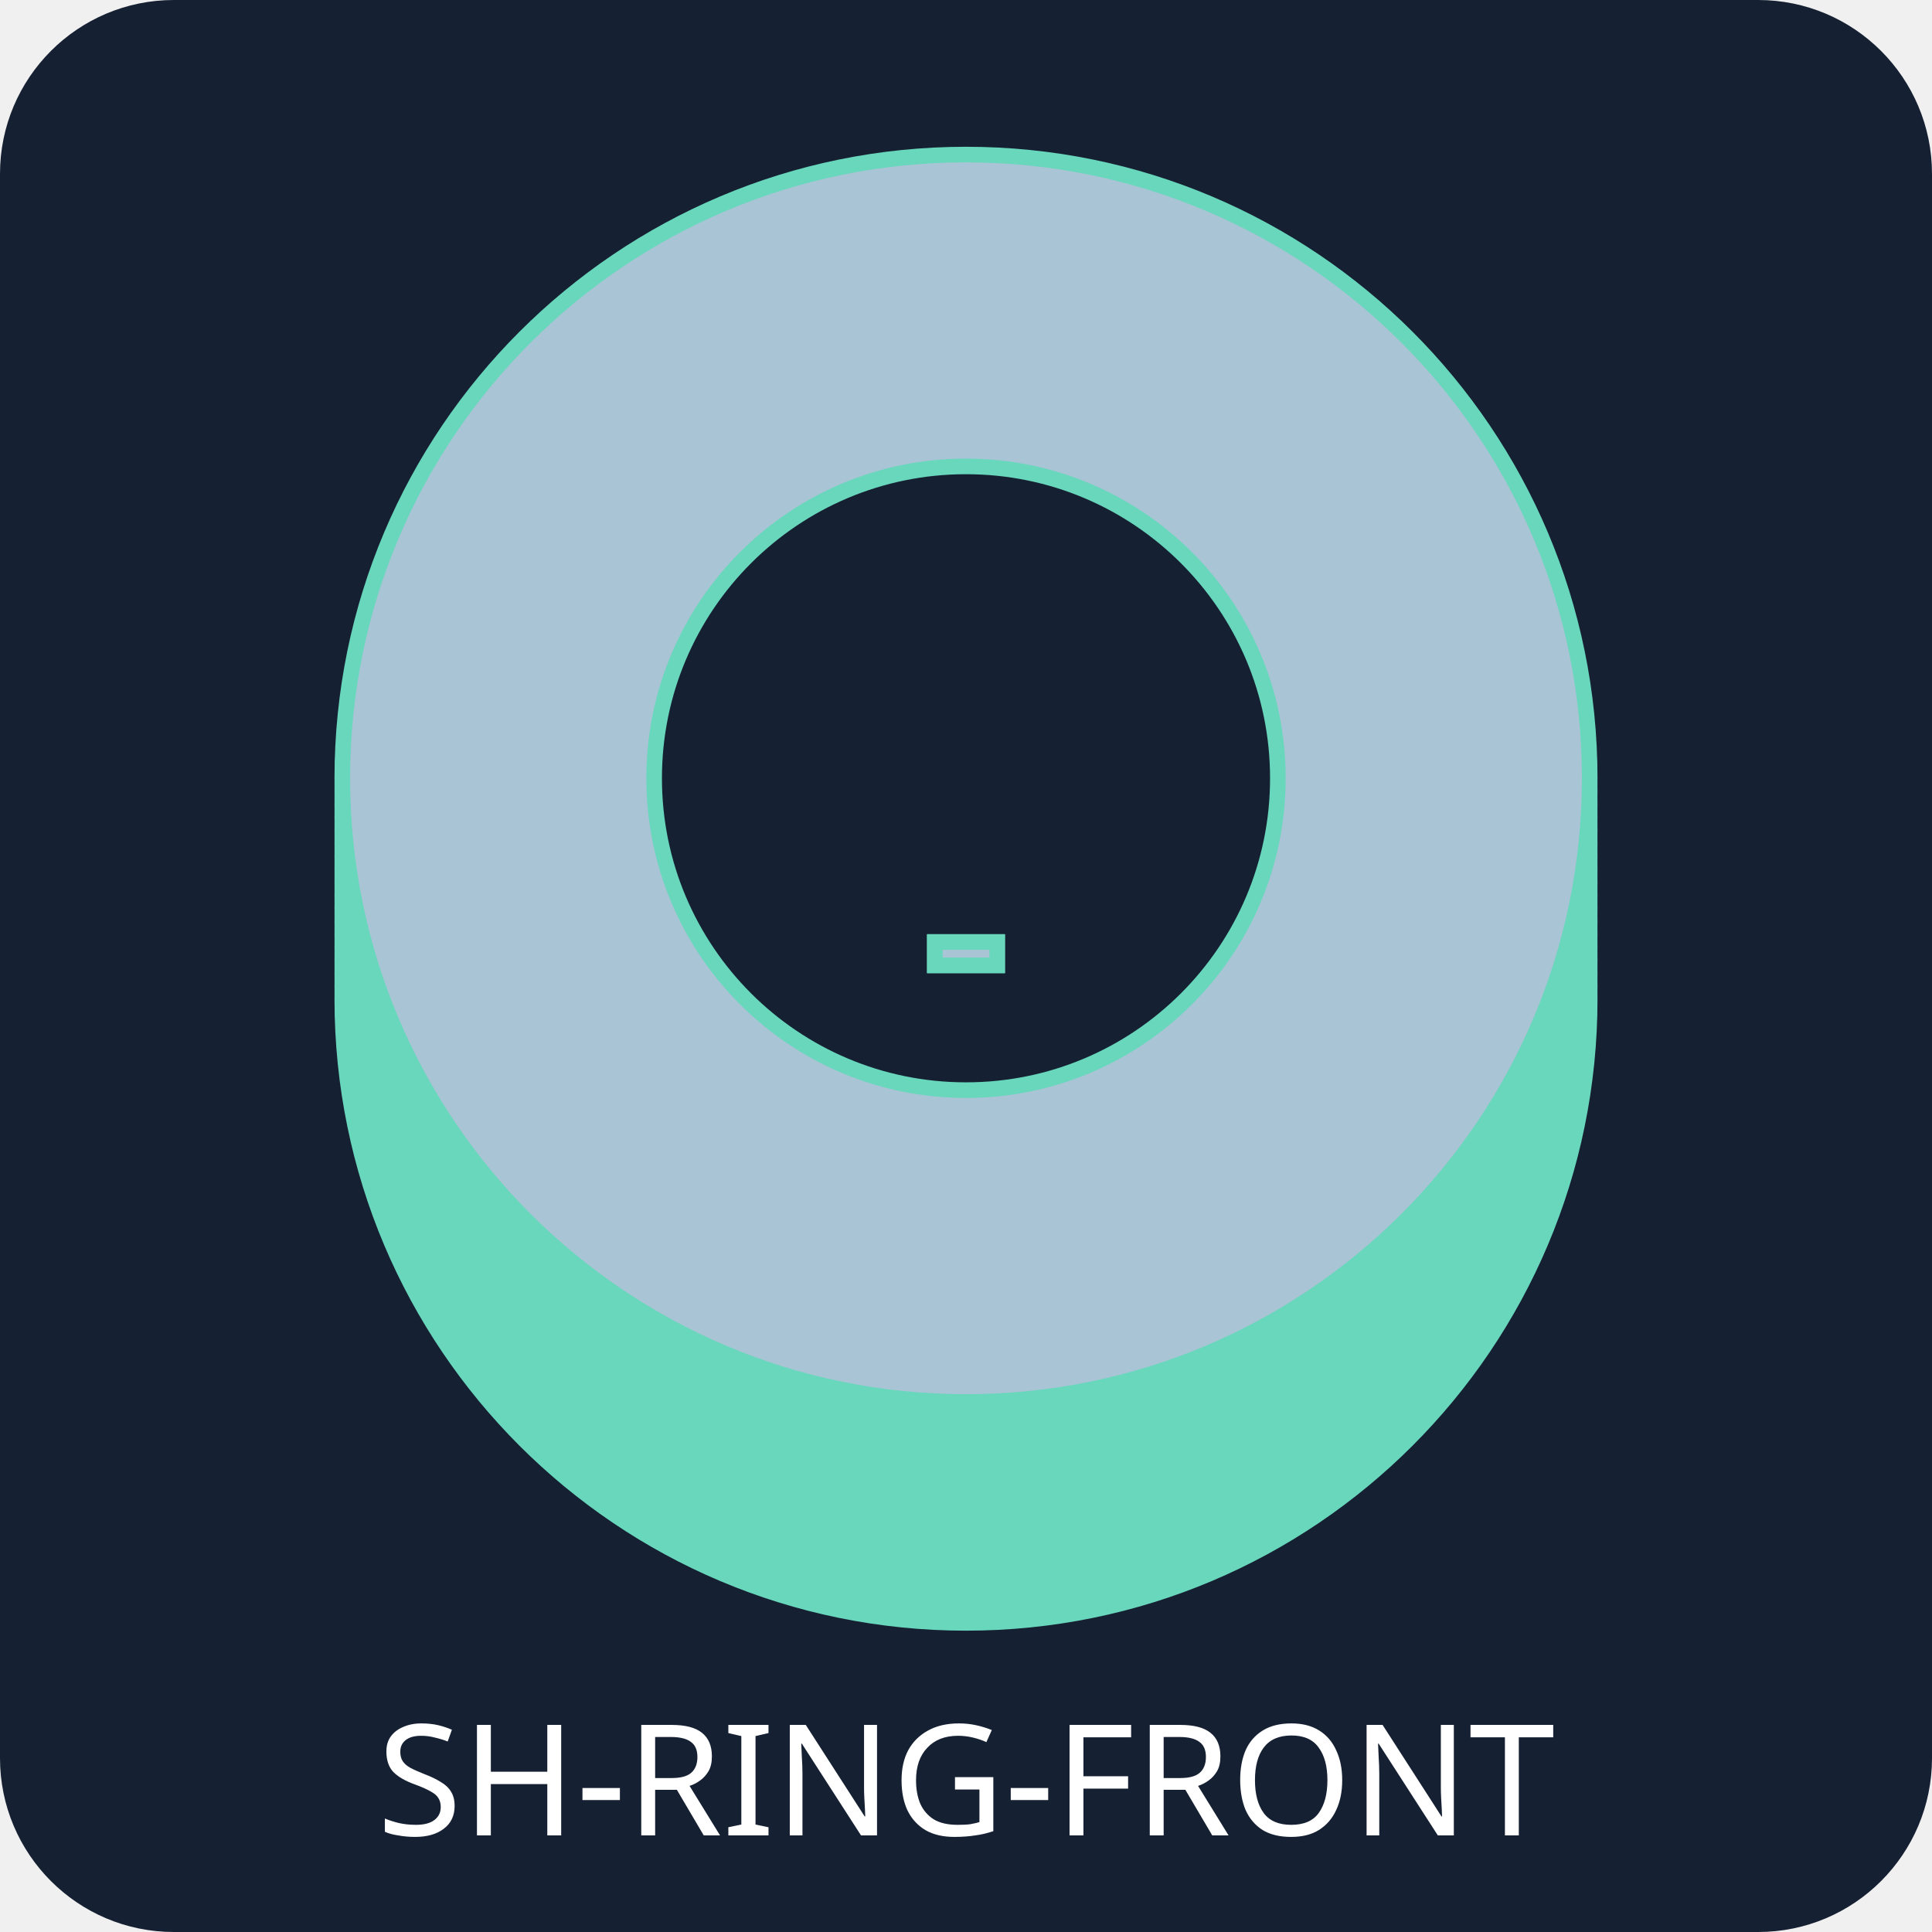
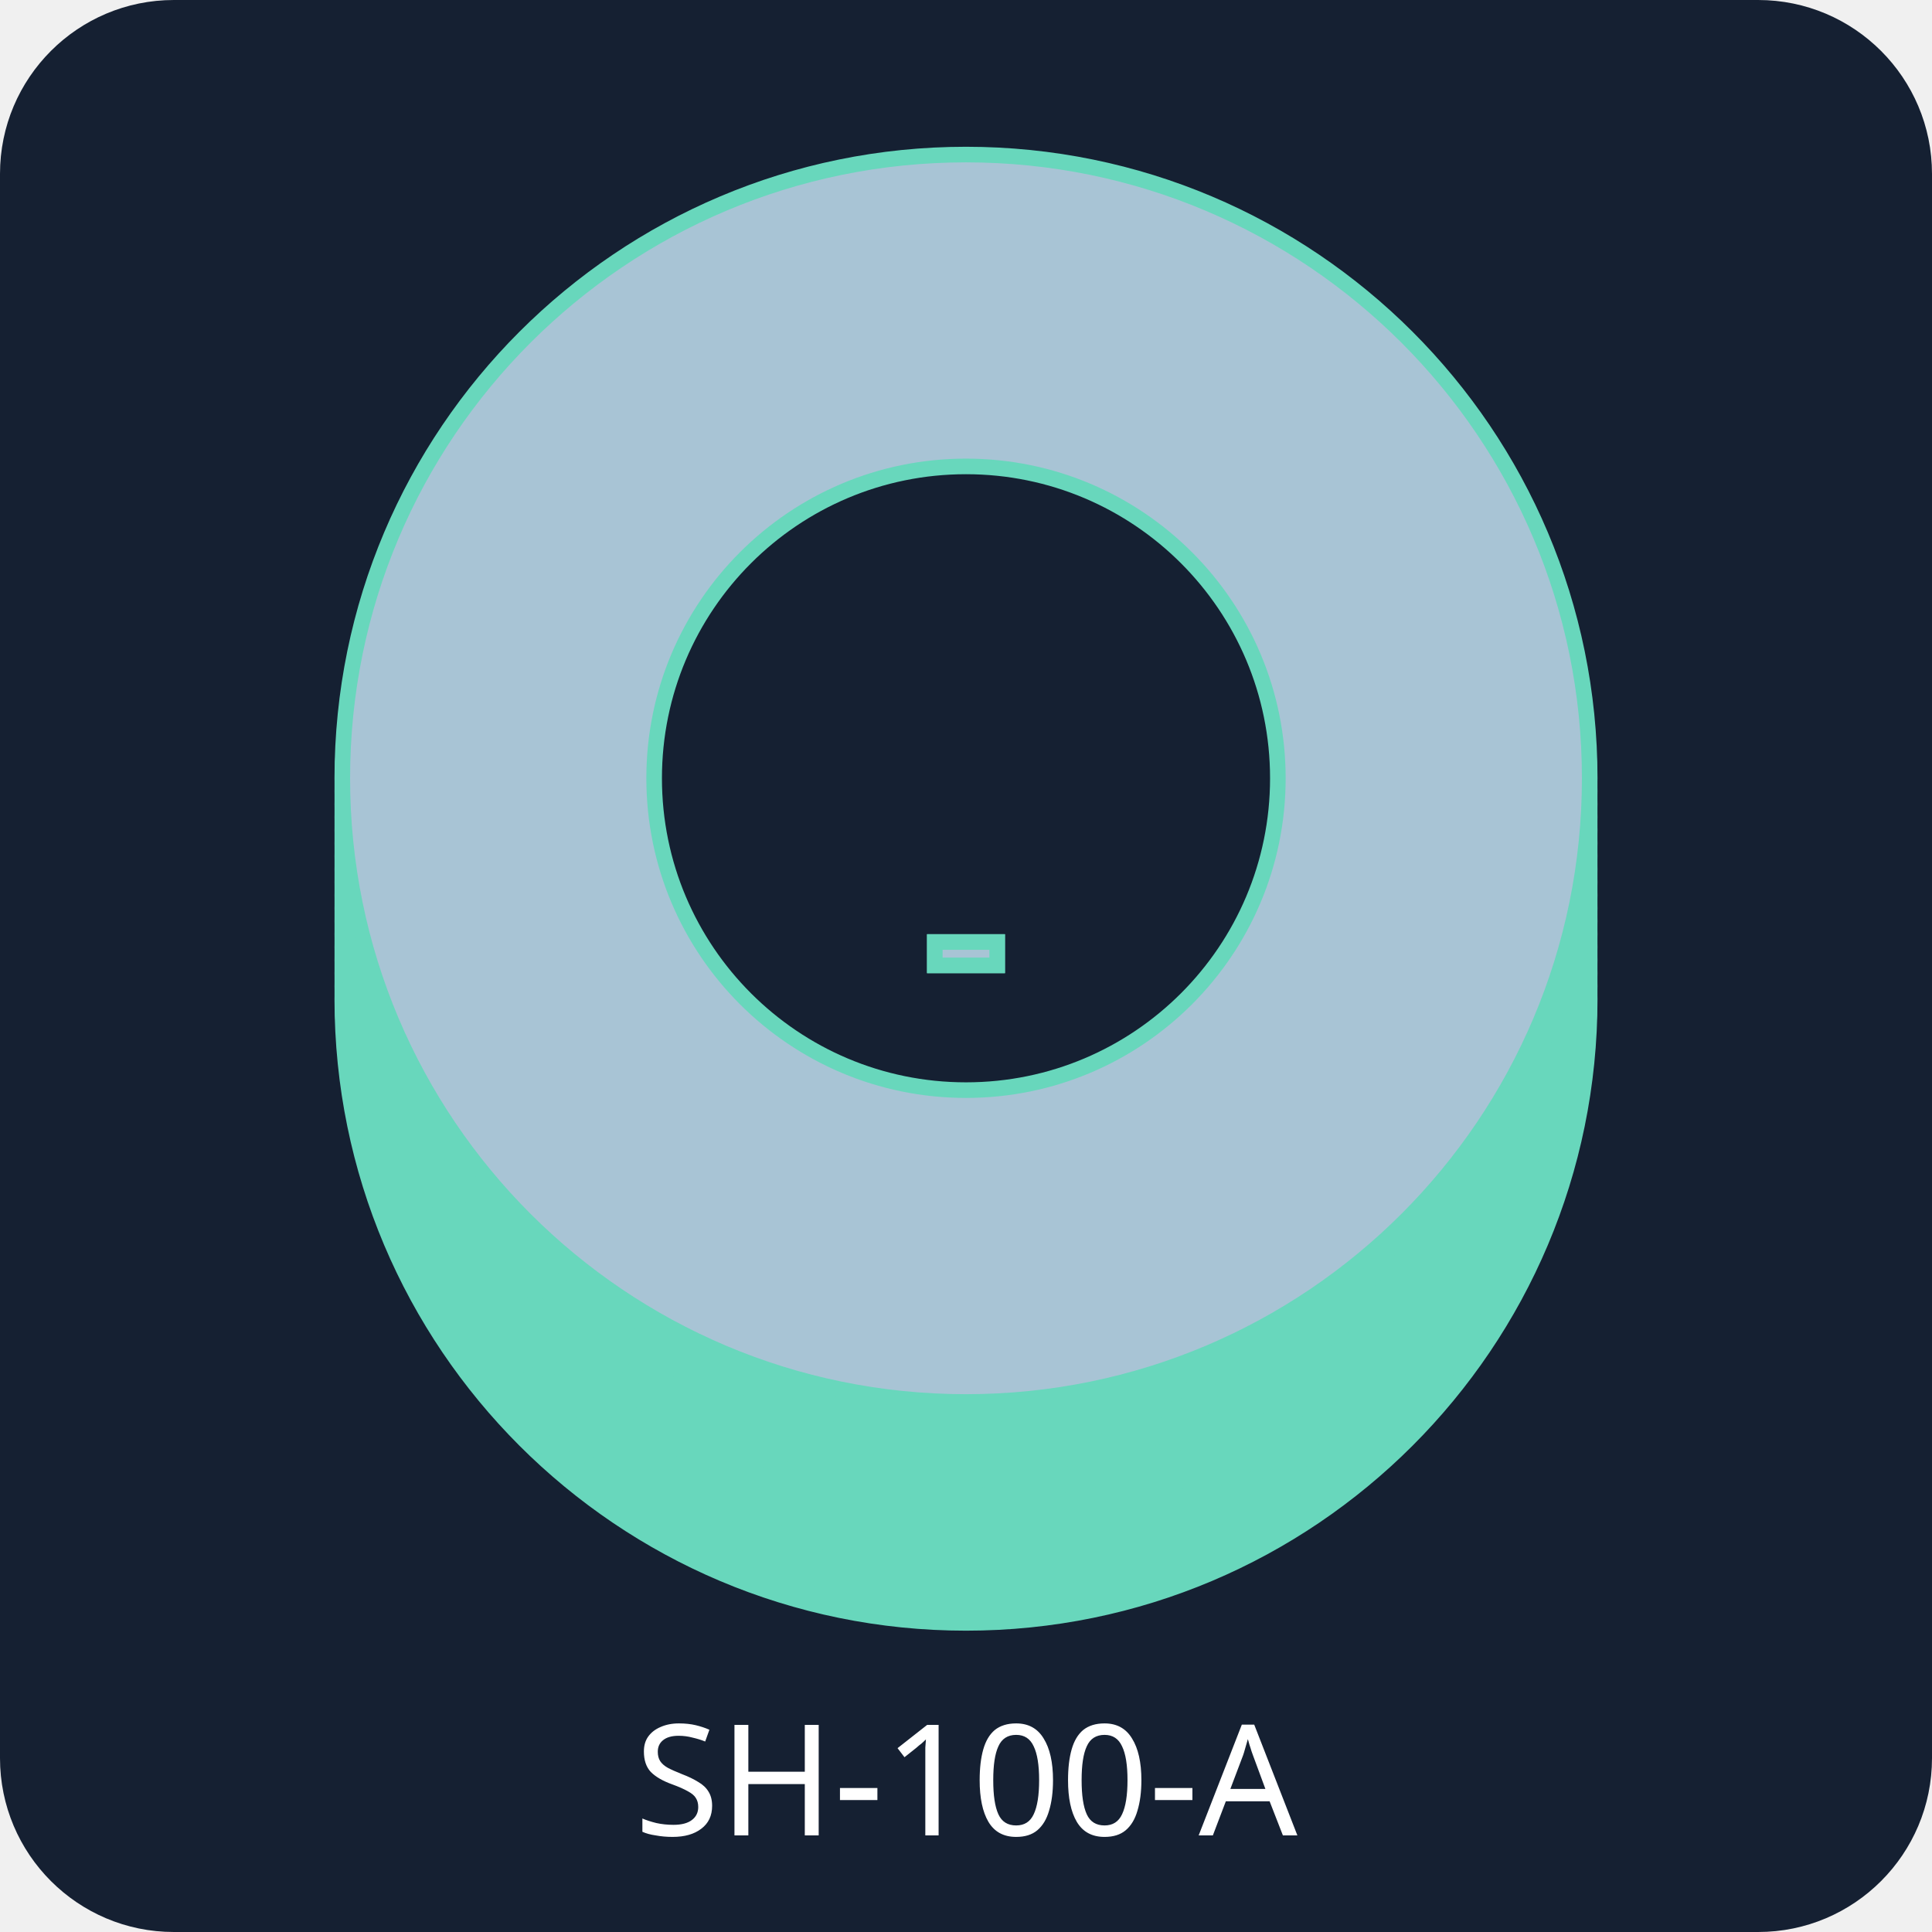
<svg xmlns="http://www.w3.org/2000/svg" width="128" height="128" viewBox="0 0 100 100">
  <rect width="100" height="100" rx="9" fill="#152032" />
  <g fill="#a8c4d5" stroke="#68d7bc" stroke-width="0.012" transform="translate(50.0 46.0) scale(67.25664)">
    <circle cx="0" cy="0.085" r="0.48" />
    <circle cx="0" cy="0.085" r="0.336" fill="#152032" />
    <circle cx="0" cy="0.075" r="0.48" />
    <circle cx="0" cy="0.075" r="0.333" fill="#152032" />
    <circle cx="0" cy="0.065" r="0.48" />
    <circle cx="0" cy="0.065" r="0.33" fill="#152032" />
    <circle cx="0" cy="0.055" r="0.48" />
    <circle cx="0" cy="0.055" r="0.327" fill="#152032" />
    <circle cx="0" cy="0.045" r="0.48" />
    <circle cx="0" cy="0.045" r="0.323" fill="#152032" />
    <circle cx="0" cy="0.035" r="0.48" />
    <circle cx="0" cy="0.035" r="0.32" fill="#152032" />
    <circle cx="0" cy="0.025" r="0.48" />
    <circle cx="0" cy="0.025" r="0.315" fill="#152032" />
    <circle cx="0" cy="0.015" r="0.48" />
    <circle cx="0" cy="0.015" r="0.311" fill="#152032" />
    <circle cx="0" cy="0.005" r="0.48" />
    <circle cx="0" cy="0.005" r="0.306" fill="#152032" />
    <circle cx="0" cy="-0.005" r="0.48" />
    <circle cx="0" cy="-0.005" r="0.3" fill="#152032" />
    <circle cx="0" cy="-0.015" r="0.48" />
    <circle cx="0" cy="-0.015" r="0.294" fill="#152032" />
    <circle cx="0" cy="-0.025" r="0.48" />
    <circle cx="0" cy="-0.025" r="0.288" fill="#152032" />
    <circle cx="0" cy="-0.035" r="0.48" />
    <circle cx="0" cy="-0.035" r="0.281" fill="#152032" />
    <circle cx="0" cy="-0.045" r="0.48" />
    <circle cx="0" cy="-0.045" r="0.274" fill="#152032" />
    <circle cx="0" cy="-0.055" r="0.48" />
    <circle cx="0" cy="-0.055" r="0.266" fill="#152032" />
    <circle cx="0" cy="-0.065" r="0.48" />
    <circle cx="0" cy="-0.065" r="0.257" fill="#152032" />
    <circle cx="0" cy="-0.075" r="0.48" />
    <circle cx="0" cy="-0.075" r="0.248" fill="#152032" />
    <circle cx="0" cy="-0.085" r="0.48" />
    <circle cx="0" cy="-0.085" r="0.24" fill="#152032" />
    <rect x="-0.024" y="0.041" width="0.048" height="0.018" />
    <rect x="-0.024" y="0.041" width="0.048" height="0.018" />
  </g>
-   <text x="50" y="95" text-anchor="middle" font-family="sans-serif" font-size="8" fill="#ffffff">SH-RING-FRONT</text>
+   <text x="50" y="95" text-anchor="middle" font-family="sans-serif" font-size="8" fill="#ffffff">SH-100-A</text>
</svg>
